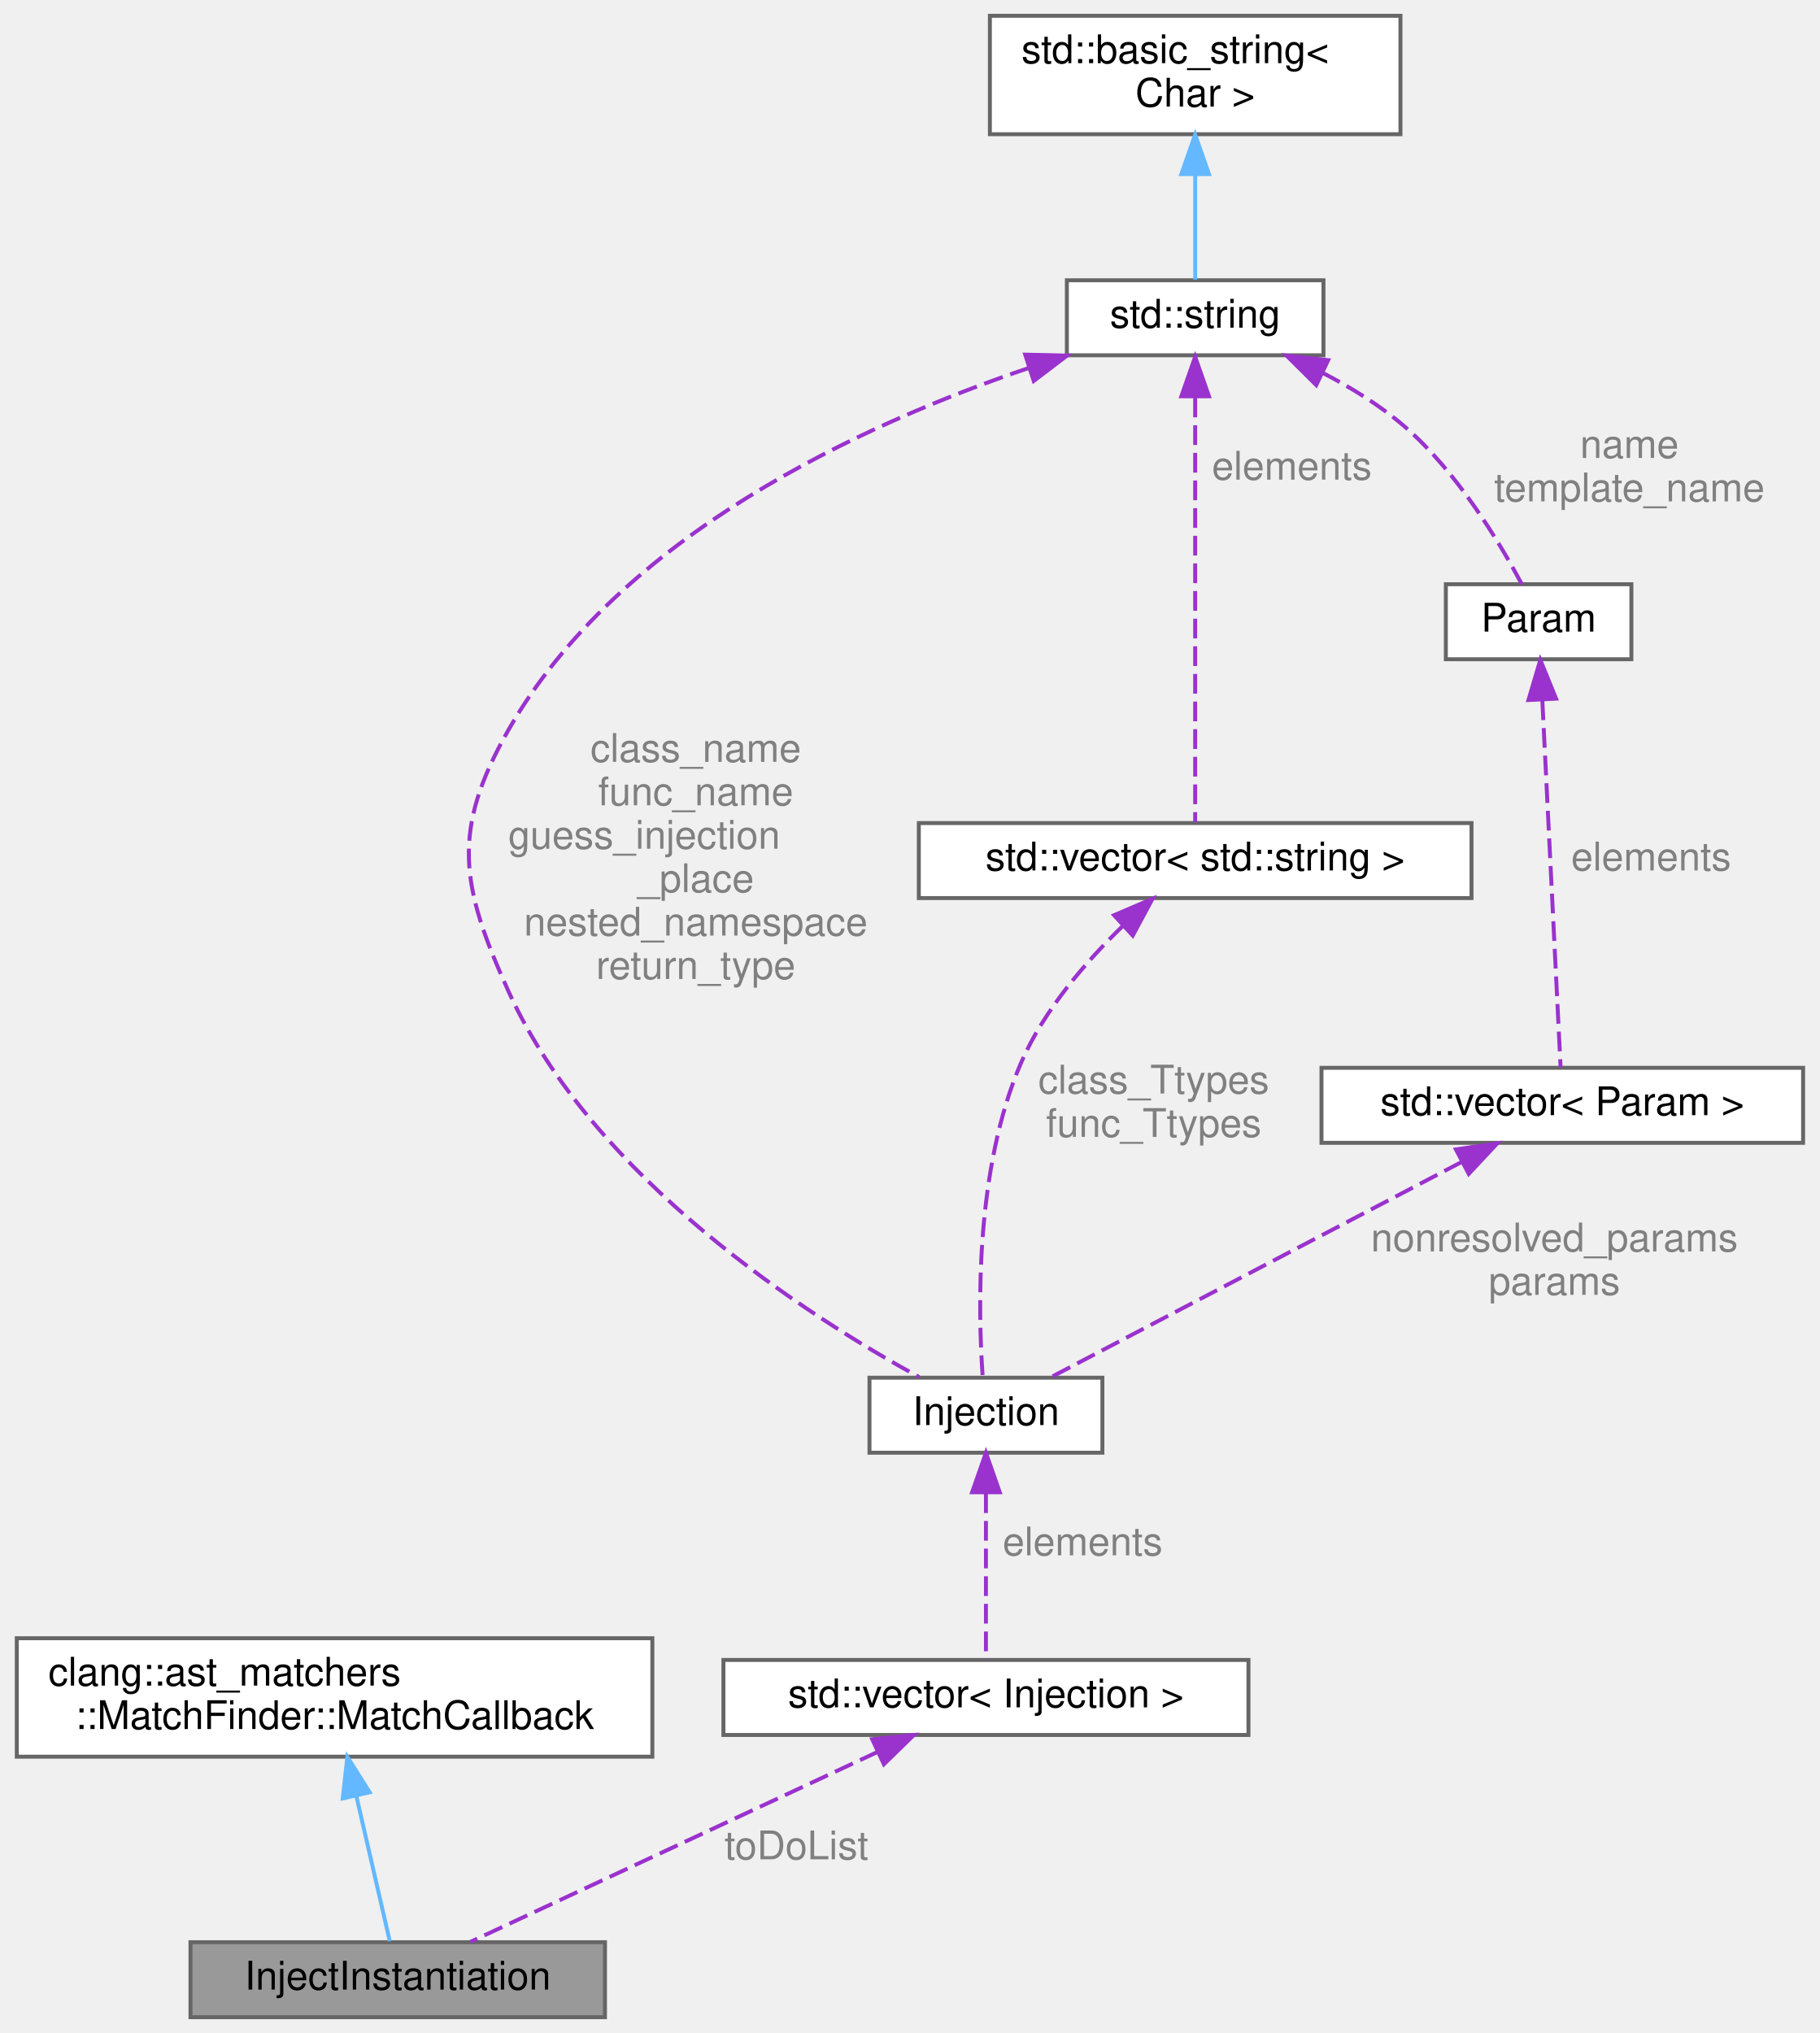
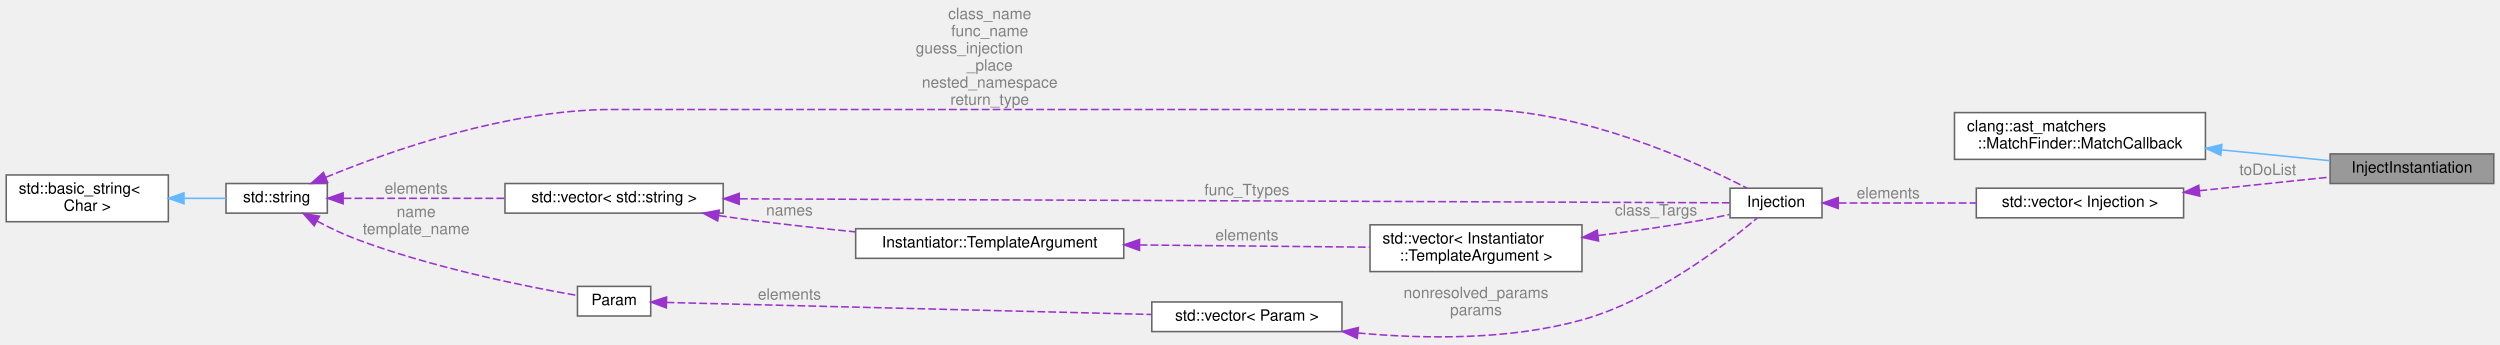
- <svg xmlns="http://www.w3.org/2000/svg" xmlns:xlink="http://www.w3.org/1999/xlink" width="461pt" height="515pt" viewBox="0.00 0.00 460.50 515.00">
-   <g id="graph0" class="graph" transform="scale(1 1) rotate(0) translate(4 511)">
+ <svg xmlns="http://www.w3.org/2000/svg" xmlns:xlink="http://www.w3.org/1999/xlink" width="1604pt" height="221pt" viewBox="0.00 0.00 1604.00 220.51">
+   <g id="graph0" class="graph" transform="scale(1 1) rotate(0) translate(4 216.51)">
    <g id="Node000001" class="node">
      <g id="a_Node000001">
        <a xlink:title="MatchCallback for injection of explicit instantiations into the source files at appropriate places.">
-           <polygon fill="#999999" stroke="#666666" points="149,-19 44,-19 44,0 149,0 149,-19" />
-           <text text-anchor="middle" x="96.5" y="-7" font-family="Helvetica,sans-Serif" font-size="10.00">InjectInstantiation</text>
+           <polygon fill="#999999" stroke="#666666" points="1596,-118.01 1491,-118.01 1491,-99.01 1596,-99.01 1596,-118.01" />
+           <text text-anchor="middle" x="1543.5" y="-106.01" font-family="Helvetica,sans-Serif" font-size="10.00">InjectInstantiation</text>
        </a>
      </g>
    </g>
    <g id="Node000002" class="node">
      <g id="a_Node000002">
        <a xlink:title=" ">
-           <polygon fill="white" stroke="#666666" points="161,-96 0,-96 0,-66 161,-66 161,-96" />
-           <text text-anchor="start" x="8" y="-84" font-family="Helvetica,sans-Serif" font-size="10.00">clang::ast_matchers</text>
-           <text text-anchor="middle" x="80.5" y="-73" font-family="Helvetica,sans-Serif" font-size="10.00">::MatchFinder::MatchCallback</text>
+           <polygon fill="white" stroke="#666666" points="1411,-144.51 1250,-144.51 1250,-114.51 1411,-114.51 1411,-144.51" />
+           <text text-anchor="start" x="1258" y="-132.51" font-family="Helvetica,sans-Serif" font-size="10.00">clang::ast_matchers</text>
+           <text text-anchor="middle" x="1330.5" y="-121.51" font-family="Helvetica,sans-Serif" font-size="10.00">::MatchFinder::MatchCallback</text>
        </a>
      </g>
    </g>
    <g id="edge1_Node000001_Node000002" class="edge">
      <g id="a_edge1_Node000001_Node000002">
        <a xlink:title=" ">
-           <path fill="none" stroke="#63b8ff" d="M86.04,-55.94C88.96,-43.24 92.37,-28.44 94.48,-19.27" />
-           <polygon fill="#63b8ff" stroke="#63b8ff" points="82.57,-55.41 83.74,-65.94 89.39,-56.98 82.57,-55.41" />
+           <path fill="none" stroke="#63b8ff" d="M1421.34,-120.57C1445.03,-118.21 1469.8,-115.75 1490.72,-113.66" />
+           <polygon fill="#63b8ff" stroke="#63b8ff" points="1420.87,-117.1 1411.27,-121.57 1421.57,-124.06 1420.87,-117.1" />
        </a>
      </g>
    </g>
    <g id="Node000003" class="node">
      <g id="a_Node000003">
        <a xlink:title=" ">
-           <polygon fill="white" stroke="#666666" points="312,-90.5 179,-90.5 179,-71.5 312,-71.5 312,-90.5" />
-           <text text-anchor="middle" x="245.5" y="-78.5" font-family="Helvetica,sans-Serif" font-size="10.00">std::vector&lt; Injection &gt;</text>
+           <polygon fill="white" stroke="#666666" points="1397,-96.01 1264,-96.01 1264,-77.01 1397,-77.01 1397,-96.01" />
+           <text text-anchor="middle" x="1330.5" y="-84.01" font-family="Helvetica,sans-Serif" font-size="10.00">std::vector&lt; Injection &gt;</text>
        </a>
      </g>
    </g>
    <g id="edge2_Node000001_Node000003" class="edge">
      <g id="a_edge2_Node000001_Node000003">
        <a xlink:title=" ">
-           <path fill="none" stroke="#9a32cd" stroke-dasharray="5,2" d="M218.14,-67.24C188.14,-53.24 140.81,-31.17 114.92,-19.09" />
-           <polygon fill="#9a32cd" stroke="#9a32cd" points="216.69,-70.42 227.23,-71.48 219.65,-64.08 216.69,-70.42" />
-         </a>
-       </g>
-       <text text-anchor="middle" x="197.5" y="-40" font-family="Helvetica,sans-Serif" font-size="10.00" fill="grey"> toDoList</text>
+           <path fill="none" stroke="#9a32cd" stroke-dasharray="5,2" d="M1407.16,-94.4C1434.85,-97.29 1465.53,-100.49 1490.67,-103.11" />
+           <polygon fill="#9a32cd" stroke="#9a32cd" points="1407.41,-90.91 1397.11,-93.35 1406.69,-97.87 1407.41,-90.91" />
+         </a>
+       </g>
+       <text text-anchor="middle" x="1451" y="-104.51" font-family="Helvetica,sans-Serif" font-size="10.00" fill="grey"> toDoList</text>
    </g>
    <g id="Node000004" class="node">
      <g id="a_Node000004">
        <a xlink:href="structInjection.html" target="_top" xlink:title="Struct for the collection of all relevant data for a template instantiation which needs to be inserte...">
-           <polygon fill="white" stroke="#666666" points="275,-162 216,-162 216,-143 275,-143 275,-162" />
-           <text text-anchor="middle" x="245.5" y="-150" font-family="Helvetica,sans-Serif" font-size="10.00">Injection</text>
+           <polygon fill="white" stroke="#666666" points="1165,-96.01 1106,-96.01 1106,-77.01 1165,-77.01 1165,-96.01" />
+           <text text-anchor="middle" x="1135.5" y="-84.01" font-family="Helvetica,sans-Serif" font-size="10.00">Injection</text>
        </a>
      </g>
    </g>
    <g id="edge3_Node000003_Node000004" class="edge">
      <g id="a_edge3_Node000003_Node000004">
        <a xlink:title=" ">
-           <path fill="none" stroke="#9a32cd" stroke-dasharray="5,2" d="M245.5,-132.71C245.5,-119 245.5,-101.05 245.5,-90.59" />
-           <polygon fill="#9a32cd" stroke="#9a32cd" points="242,-132.98 245.5,-142.98 249,-132.98 242,-132.98" />
-         </a>
-       </g>
-       <text text-anchor="middle" x="270" y="-117" font-family="Helvetica,sans-Serif" font-size="10.00" fill="grey"> elements</text>
+           <path fill="none" stroke="#9a32cd" stroke-dasharray="5,2" d="M1175.71,-86.51C1201.06,-86.51 1234.66,-86.51 1264,-86.51" />
+           <polygon fill="#9a32cd" stroke="#9a32cd" points="1175.39,-83.01 1165.39,-86.51 1175.39,-90.01 1175.39,-83.01" />
+         </a>
+       </g>
+       <text text-anchor="middle" x="1207.5" y="-89.51" font-family="Helvetica,sans-Serif" font-size="10.00" fill="grey"> elements</text>
    </g>
    <g id="Node000005" class="node">
      <g id="a_Node000005">
        <a xlink:title=" ">
-           <polygon fill="white" stroke="#666666" points="331,-440 266,-440 266,-421 331,-421 331,-440" />
-           <text text-anchor="middle" x="298.5" y="-428" font-family="Helvetica,sans-Serif" font-size="10.00">std::string</text>
+           <polygon fill="white" stroke="#666666" points="206,-99.01 141,-99.01 141,-80.01 206,-80.01 206,-99.01" />
+           <text text-anchor="middle" x="173.5" y="-87.01" font-family="Helvetica,sans-Serif" font-size="10.00">std::string</text>
        </a>
      </g>
    </g>
    <g id="edge4_Node000004_Node000005" class="edge">
      <g id="a_edge4_Node000004_Node000005">
        <a xlink:title=" ">
-           <path fill="none" stroke="#9a32cd" stroke-dasharray="5,2" d="M256.38,-417.79C214.5,-403.64 152.57,-375.36 124.5,-326 110,-300.5 112.42,-286.73 124.5,-260 146.05,-212.31 200.68,-177.47 228.57,-162.15" />
-           <polygon fill="#9a32cd" stroke="#9a32cd" points="255.45,-421.16 266.04,-420.92 257.61,-414.5 255.45,-421.16" />
-         </a>
-       </g>
-       <text text-anchor="middle" x="172" y="-318" font-family="Helvetica,sans-Serif" font-size="10.00" fill="grey"> class_name</text>
-       <text text-anchor="middle" x="172" y="-307" font-family="Helvetica,sans-Serif" font-size="10.00" fill="grey">func_name</text>
-       <text text-anchor="start" x="124.5" y="-296" font-family="Helvetica,sans-Serif" font-size="10.00" fill="grey">guess_injection</text>
-       <text text-anchor="middle" x="172" y="-285" font-family="Helvetica,sans-Serif" font-size="10.00" fill="grey">_place</text>
-       <text text-anchor="middle" x="172" y="-274" font-family="Helvetica,sans-Serif" font-size="10.00" fill="grey">nested_namespace</text>
-       <text text-anchor="middle" x="172" y="-263" font-family="Helvetica,sans-Serif" font-size="10.00" fill="grey">return_type</text>
+           <path fill="none" stroke="#9a32cd" stroke-dasharray="5,2" d="M205.04,-103C246.04,-119.85 321.54,-146.51 389,-146.51 389,-146.51 389,-146.51 944,-146.51 1010.4,-146.51 1084.06,-112.94 1116.96,-96.02" />
+           <polygon fill="#9a32cd" stroke="#9a32cd" points="206.2,-99.69 195.62,-99.05 203.49,-106.15 206.2,-99.69" />
+         </a>
+       </g>
+       <text text-anchor="middle" x="631" y="-204.51" font-family="Helvetica,sans-Serif" font-size="10.00" fill="grey"> class_name</text>
+       <text text-anchor="middle" x="631" y="-193.51" font-family="Helvetica,sans-Serif" font-size="10.00" fill="grey">func_name</text>
+       <text text-anchor="start" x="583.5" y="-182.51" font-family="Helvetica,sans-Serif" font-size="10.00" fill="grey">guess_injection</text>
+       <text text-anchor="middle" x="631" y="-171.51" font-family="Helvetica,sans-Serif" font-size="10.00" fill="grey">_place</text>
+       <text text-anchor="middle" x="631" y="-160.51" font-family="Helvetica,sans-Serif" font-size="10.00" fill="grey">nested_namespace</text>
+       <text text-anchor="middle" x="631" y="-149.51" font-family="Helvetica,sans-Serif" font-size="10.00" fill="grey">return_type</text>
    </g>
    <g id="Node000007" class="node">
      <g id="a_Node000007">
        <a xlink:title=" ">
-           <polygon fill="white" stroke="#666666" points="368.5,-302.5 228.5,-302.5 228.5,-283.5 368.5,-283.5 368.5,-302.5" />
-           <text text-anchor="middle" x="298.5" y="-290.5" font-family="Helvetica,sans-Serif" font-size="10.00">std::vector&lt; std::string &gt;</text>
+           <polygon fill="white" stroke="#666666" points="460,-99.01 320,-99.01 320,-80.01 460,-80.01 460,-99.01" />
+           <text text-anchor="middle" x="390" y="-87.01" font-family="Helvetica,sans-Serif" font-size="10.00">std::vector&lt; std::string &gt;</text>
        </a>
      </g>
    </g>
    <g id="edge7_Node000007_Node000005" class="edge">
      <g id="a_edge7_Node000007_Node000005">
        <a xlink:title=" ">
-           <path fill="none" stroke="#9a32cd" stroke-dasharray="5,2" d="M298.5,-410.28C298.5,-380.48 298.5,-324.32 298.5,-302.75" />
-           <polygon fill="#9a32cd" stroke="#9a32cd" points="295,-410.61 298.5,-420.61 302,-410.61 295,-410.61" />
-         </a>
-       </g>
-       <text text-anchor="middle" x="323" y="-389.5" font-family="Helvetica,sans-Serif" font-size="10.00" fill="grey"> elements</text>
+           <path fill="none" stroke="#9a32cd" stroke-dasharray="5,2" d="M216.48,-89.51C245.89,-89.51 285.88,-89.51 319.95,-89.51" />
+           <polygon fill="#9a32cd" stroke="#9a32cd" points="216.15,-86.01 206.15,-89.51 216.15,-93.01 216.15,-86.01" />
+         </a>
+       </g>
+       <text text-anchor="middle" x="263" y="-92.51" font-family="Helvetica,sans-Serif" font-size="10.00" fill="grey"> elements</text>
+     </g>
+     <g id="Node000011" class="node">
+       <g id="a_Node000011">
+         <a xlink:href="structParam.html" target="_top" xlink:title="Struct for the collection of all relevant data for a function parameter.">
+           <polygon fill="white" stroke="#666666" points="413.5,-33.01 366.5,-33.01 366.5,-14.01 413.5,-14.01 413.5,-33.01" />
+           <text text-anchor="middle" x="390" y="-21.01" font-family="Helvetica,sans-Serif" font-size="10.00">Param</text>
+         </a>
+       </g>
+     </g>
+     <g id="edge13_Node000011_Node000005" class="edge">
+       <g id="a_edge13_Node000011_Node000005">
+         <a xlink:title=" ">
+           <path fill="none" stroke="#9a32cd" stroke-dasharray="5,2" d="M199.38,-74.92C207.09,-70.82 215.74,-66.63 224,-63.51 273.23,-44.94 334.03,-32.82 366.32,-27.18" />
+           <polygon fill="#9a32cd" stroke="#9a32cd" points="197.6,-71.91 190.53,-79.8 200.98,-78.03 197.6,-71.91" />
+         </a>
+       </g>
+       <text text-anchor="middle" x="263" y="-77.51" font-family="Helvetica,sans-Serif" font-size="10.00" fill="grey"> name</text>
+       <text text-anchor="middle" x="263" y="-66.51" font-family="Helvetica,sans-Serif" font-size="10.00" fill="grey">template_name</text>
+     </g>
+     <g id="Node000006" class="node">
+       <g id="a_Node000006">
+         <a xlink:title=" ">
+           <polygon fill="white" stroke="#666666" points="104,-104.51 0,-104.51 0,-74.51 104,-74.51 104,-104.51" />
+           <text text-anchor="start" x="8" y="-92.51" font-family="Helvetica,sans-Serif" font-size="10.00">std::basic_string&lt;</text>
+           <text text-anchor="middle" x="52" y="-81.51" font-family="Helvetica,sans-Serif" font-size="10.00"> Char &gt;</text>
+         </a>
+       </g>
+     </g>
+     <g id="edge5_Node000005_Node000006" class="edge">
+       <g id="a_edge5_Node000005_Node000006">
+         <a xlink:title=" ">
+           <path fill="none" stroke="#63b8ff" d="M114.1,-89.51C123.41,-89.51 132.68,-89.51 141,-89.51" />
+           <polygon fill="#63b8ff" stroke="#63b8ff" points="114.03,-86.01 104.03,-89.51 114.03,-93.01 114.03,-86.01" />
+         </a>
+       </g>
+     </g>
+     <g id="edge6_Node000004_Node000007" class="edge">
+       <g id="a_edge6_Node000004_Node000007">
+         <a xlink:title=" ">
+           <path fill="none" stroke="#9a32cd" stroke-dasharray="5,2" d="M470.75,-89.19C634.22,-88.53 1000.77,-87.05 1105.85,-86.63" />
+           <polygon fill="#9a32cd" stroke="#9a32cd" points="470.26,-85.69 460.28,-89.23 470.29,-92.69 470.26,-85.69" />
+         </a>
+       </g>
+       <text text-anchor="middle" x="796" y="-91.51" font-family="Helvetica,sans-Serif" font-size="10.00" fill="grey"> func_Ttypes</text>
    </g>
    <g id="Node000009" class="node">
      <g id="a_Node000009">
-         <a xlink:href="structParam.html" target="_top" xlink:title="Struct for the collection of all relevant data for a function parameter.">
-           <polygon fill="white" stroke="#666666" points="409,-363 362,-363 362,-344 409,-344 409,-363" />
-           <text text-anchor="middle" x="385.5" y="-351" font-family="Helvetica,sans-Serif" font-size="10.00">Param</text>
-         </a>
-       </g>
-     </g>
-     <g id="edge10_Node000009_Node000005" class="edge">
-       <g id="a_edge10_Node000009_Node000005">
-         <a xlink:title=" ">
-           <path fill="none" stroke="#9a32cd" stroke-dasharray="5,2" d="M330.72,-416.59C337.99,-412.83 345.36,-408.29 351.5,-403 364.9,-391.45 375.64,-373.53 381.25,-363.01" />
-           <polygon fill="#9a32cd" stroke="#9a32cd" points="329.17,-413.45 321.66,-420.92 332.19,-419.76 329.17,-413.45" />
-         </a>
-       </g>
-       <text text-anchor="middle" x="408.5" y="-395" font-family="Helvetica,sans-Serif" font-size="10.00" fill="grey"> name</text>
-       <text text-anchor="middle" x="408.5" y="-384" font-family="Helvetica,sans-Serif" font-size="10.00" fill="grey">template_name</text>
-     </g>
-     <g id="Node000006" class="node">
-       <g id="a_Node000006">
-         <a xlink:title=" ">
-           <polygon fill="white" stroke="#666666" points="350.5,-507 246.5,-507 246.5,-477 350.5,-477 350.5,-507" />
-           <text text-anchor="start" x="254.5" y="-495" font-family="Helvetica,sans-Serif" font-size="10.00">std::basic_string&lt;</text>
-           <text text-anchor="middle" x="298.5" y="-484" font-family="Helvetica,sans-Serif" font-size="10.00"> Char &gt;</text>
-         </a>
-       </g>
-     </g>
-     <g id="edge5_Node000005_Node000006" class="edge">
-       <g id="a_edge5_Node000005_Node000006">
-         <a xlink:title=" ">
-           <path fill="none" stroke="#63b8ff" d="M298.5,-466.79C298.5,-457.36 298.5,-447.15 298.5,-440.16" />
-           <polygon fill="#63b8ff" stroke="#63b8ff" points="295,-466.9 298.5,-476.9 302,-466.9 295,-466.9" />
-         </a>
-       </g>
-     </g>
-     <g id="edge6_Node000004_Node000007" class="edge">
-       <g id="a_edge6_Node000004_Node000007">
-         <a xlink:title=" ">
-           <path fill="none" stroke="#9a32cd" stroke-dasharray="5,2" d="M280.27,-276.53C270.91,-267.48 260.28,-255.25 254.5,-242 242.64,-214.82 243.51,-178.63 244.68,-162.23" />
-           <polygon fill="#9a32cd" stroke="#9a32cd" points="277.96,-279.16 287.7,-283.33 282.69,-274 277.96,-279.16" />
-         </a>
-       </g>
-       <text text-anchor="middle" x="288" y="-234" font-family="Helvetica,sans-Serif" font-size="10.00" fill="grey"> class_Ttypes</text>
-       <text text-anchor="middle" x="288" y="-223" font-family="Helvetica,sans-Serif" font-size="10.00" fill="grey">func_Ttypes</text>
+         <a xlink:href="structInstantiator_1_1TemplateArgument.html" target="_top" xlink:title="Struct for the collection of all relevant data for a function parameter.">
+           <polygon fill="white" stroke="#666666" points="717,-70.01 545,-70.01 545,-51.01 717,-51.01 717,-70.01" />
+           <text text-anchor="middle" x="631" y="-58.01" font-family="Helvetica,sans-Serif" font-size="10.00">Instantiator::TemplateArgument</text>
+         </a>
+       </g>
+     </g>
+     <g id="edge10_Node000009_Node000007" class="edge">
+       <g id="a_edge10_Node000009_Node000007">
+         <a xlink:title=" ">
+           <path fill="none" stroke="#9a32cd" stroke-dasharray="5,2" d="M457.28,-78.41C464.27,-77.37 471.27,-76.38 478,-75.51 499.56,-72.71 522.91,-70.17 544.68,-68" />
+           <polygon fill="#9a32cd" stroke="#9a32cd" points="456.44,-75 447.09,-79.97 457.5,-81.92 456.44,-75" />
+         </a>
+       </g>
+       <text text-anchor="middle" x="502.5" y="-78.51" font-family="Helvetica,sans-Serif" font-size="10.00" fill="grey"> names</text>
    </g>
    <g id="Node000008" class="node">
      <g id="a_Node000008">
        <a xlink:title=" ">
-           <polygon fill="white" stroke="#666666" points="452.5,-240.5 330.5,-240.5 330.5,-221.5 452.5,-221.5 452.5,-240.5" />
-           <text text-anchor="middle" x="391.5" y="-228.5" font-family="Helvetica,sans-Serif" font-size="10.00">std::vector&lt; Param &gt;</text>
+           <polygon fill="white" stroke="#666666" points="1011,-72.51 875,-72.51 875,-42.51 1011,-42.51 1011,-72.51" />
+           <text text-anchor="start" x="883" y="-60.51" font-family="Helvetica,sans-Serif" font-size="10.00">std::vector&lt; Instantiator</text>
+           <text text-anchor="middle" x="943" y="-49.51" font-family="Helvetica,sans-Serif" font-size="10.00">::TemplateArgument &gt;</text>
        </a>
      </g>
    </g>
    <g id="edge8_Node000004_Node000008" class="edge">
      <g id="a_edge8_Node000004_Node000008">
        <a xlink:title=" ">
-           <path fill="none" stroke="#9a32cd" stroke-dasharray="5,2" d="M366.05,-216.67C336.19,-201.02 287.53,-175.52 262.13,-162.21" />
-           <polygon fill="#9a32cd" stroke="#9a32cd" points="364.55,-219.83 375.04,-221.37 367.8,-213.63 364.55,-219.83" />
-         </a>
-       </g>
-       <text text-anchor="middle" x="389.5" y="-194" font-family="Helvetica,sans-Serif" font-size="10.00" fill="grey"> nonresolved_params</text>
-       <text text-anchor="middle" x="389.5" y="-183" font-family="Helvetica,sans-Serif" font-size="10.00" fill="grey">params</text>
+           <path fill="none" stroke="#9a32cd" stroke-dasharray="5,2" d="M1021.39,-65.63C1043.02,-68.32 1066.49,-71.63 1088,-75.51 1093.71,-76.54 1099.78,-77.83 1105.58,-79.16" />
+           <polygon fill="#9a32cd" stroke="#9a32cd" points="1021.61,-62.13 1011.26,-64.4 1020.77,-69.08 1021.61,-62.13" />
+         </a>
+       </g>
+       <text text-anchor="middle" x="1058.5" y="-78.51" font-family="Helvetica,sans-Serif" font-size="10.00" fill="grey"> class_Targs</text>
    </g>
    <g id="edge9_Node000008_Node000009" class="edge">
      <g id="a_edge9_Node000008_Node000009">
        <a xlink:title=" ">
-           <path fill="none" stroke="#9a32cd" stroke-dasharray="5,2" d="M386.44,-333.57C387.76,-307.03 390.11,-259.88 391.07,-240.59" />
-           <polygon fill="#9a32cd" stroke="#9a32cd" points="382.93,-333.67 385.93,-343.83 389.92,-334.02 382.93,-333.67" />
-         </a>
-       </g>
-       <text text-anchor="middle" x="414" y="-290.5" font-family="Helvetica,sans-Serif" font-size="10.00" fill="grey"> elements</text>
+           <path fill="none" stroke="#9a32cd" stroke-dasharray="5,2" d="M727.18,-59.59C775.01,-59.13 831.81,-58.58 874.99,-58.16" />
+           <polygon fill="#9a32cd" stroke="#9a32cd" points="727.08,-56.09 717.12,-59.69 727.15,-63.09 727.08,-56.09" />
+         </a>
+       </g>
+       <text text-anchor="middle" x="796" y="-62.51" font-family="Helvetica,sans-Serif" font-size="10.00" fill="grey"> elements</text>
+     </g>
+     <g id="Node000010" class="node">
+       <g id="a_Node000010">
+         <a xlink:title=" ">
+           <polygon fill="white" stroke="#666666" points="857,-23.01 735,-23.01 735,-4.01 857,-4.01 857,-23.01" />
+           <text text-anchor="middle" x="796" y="-11.01" font-family="Helvetica,sans-Serif" font-size="10.00">std::vector&lt; Param &gt;</text>
+         </a>
+       </g>
+     </g>
+     <g id="edge11_Node000004_Node000010" class="edge">
+       <g id="a_edge11_Node000004_Node000010">
+         <a xlink:title=" ">
+           <path fill="none" stroke="#9a32cd" stroke-dasharray="5,2" d="M867.17,-3.12C909.58,0.78 964.29,1.56 1011,-11.51 1057.14,-24.42 1103.18,-59.82 1123.58,-76.96" />
+           <polygon fill="#9a32cd" stroke="#9a32cd" points="866.82,0.36 857.21,-4.12 867.51,-6.6 866.82,0.36" />
+         </a>
+       </g>
+       <text text-anchor="middle" x="943" y="-25.51" font-family="Helvetica,sans-Serif" font-size="10.00" fill="grey"> nonresolved_params</text>
+       <text text-anchor="middle" x="943" y="-14.51" font-family="Helvetica,sans-Serif" font-size="10.00" fill="grey">params</text>
+     </g>
+     <g id="edge12_Node000010_Node000011" class="edge">
+       <g id="a_edge12_Node000010_Node000011">
+         <a xlink:title=" ">
+           <path fill="none" stroke="#9a32cd" stroke-dasharray="5,2" d="M423.68,-22.7C491.47,-21.02 648.27,-17.14 734.86,-15" />
+           <polygon fill="#9a32cd" stroke="#9a32cd" points="423.5,-19.21 413.59,-22.95 423.67,-26.2 423.5,-19.21" />
+         </a>
+       </g>
+       <text text-anchor="middle" x="502.5" y="-24.51" font-family="Helvetica,sans-Serif" font-size="10.00" fill="grey"> elements</text>
    </g>
  </g>
</svg>
